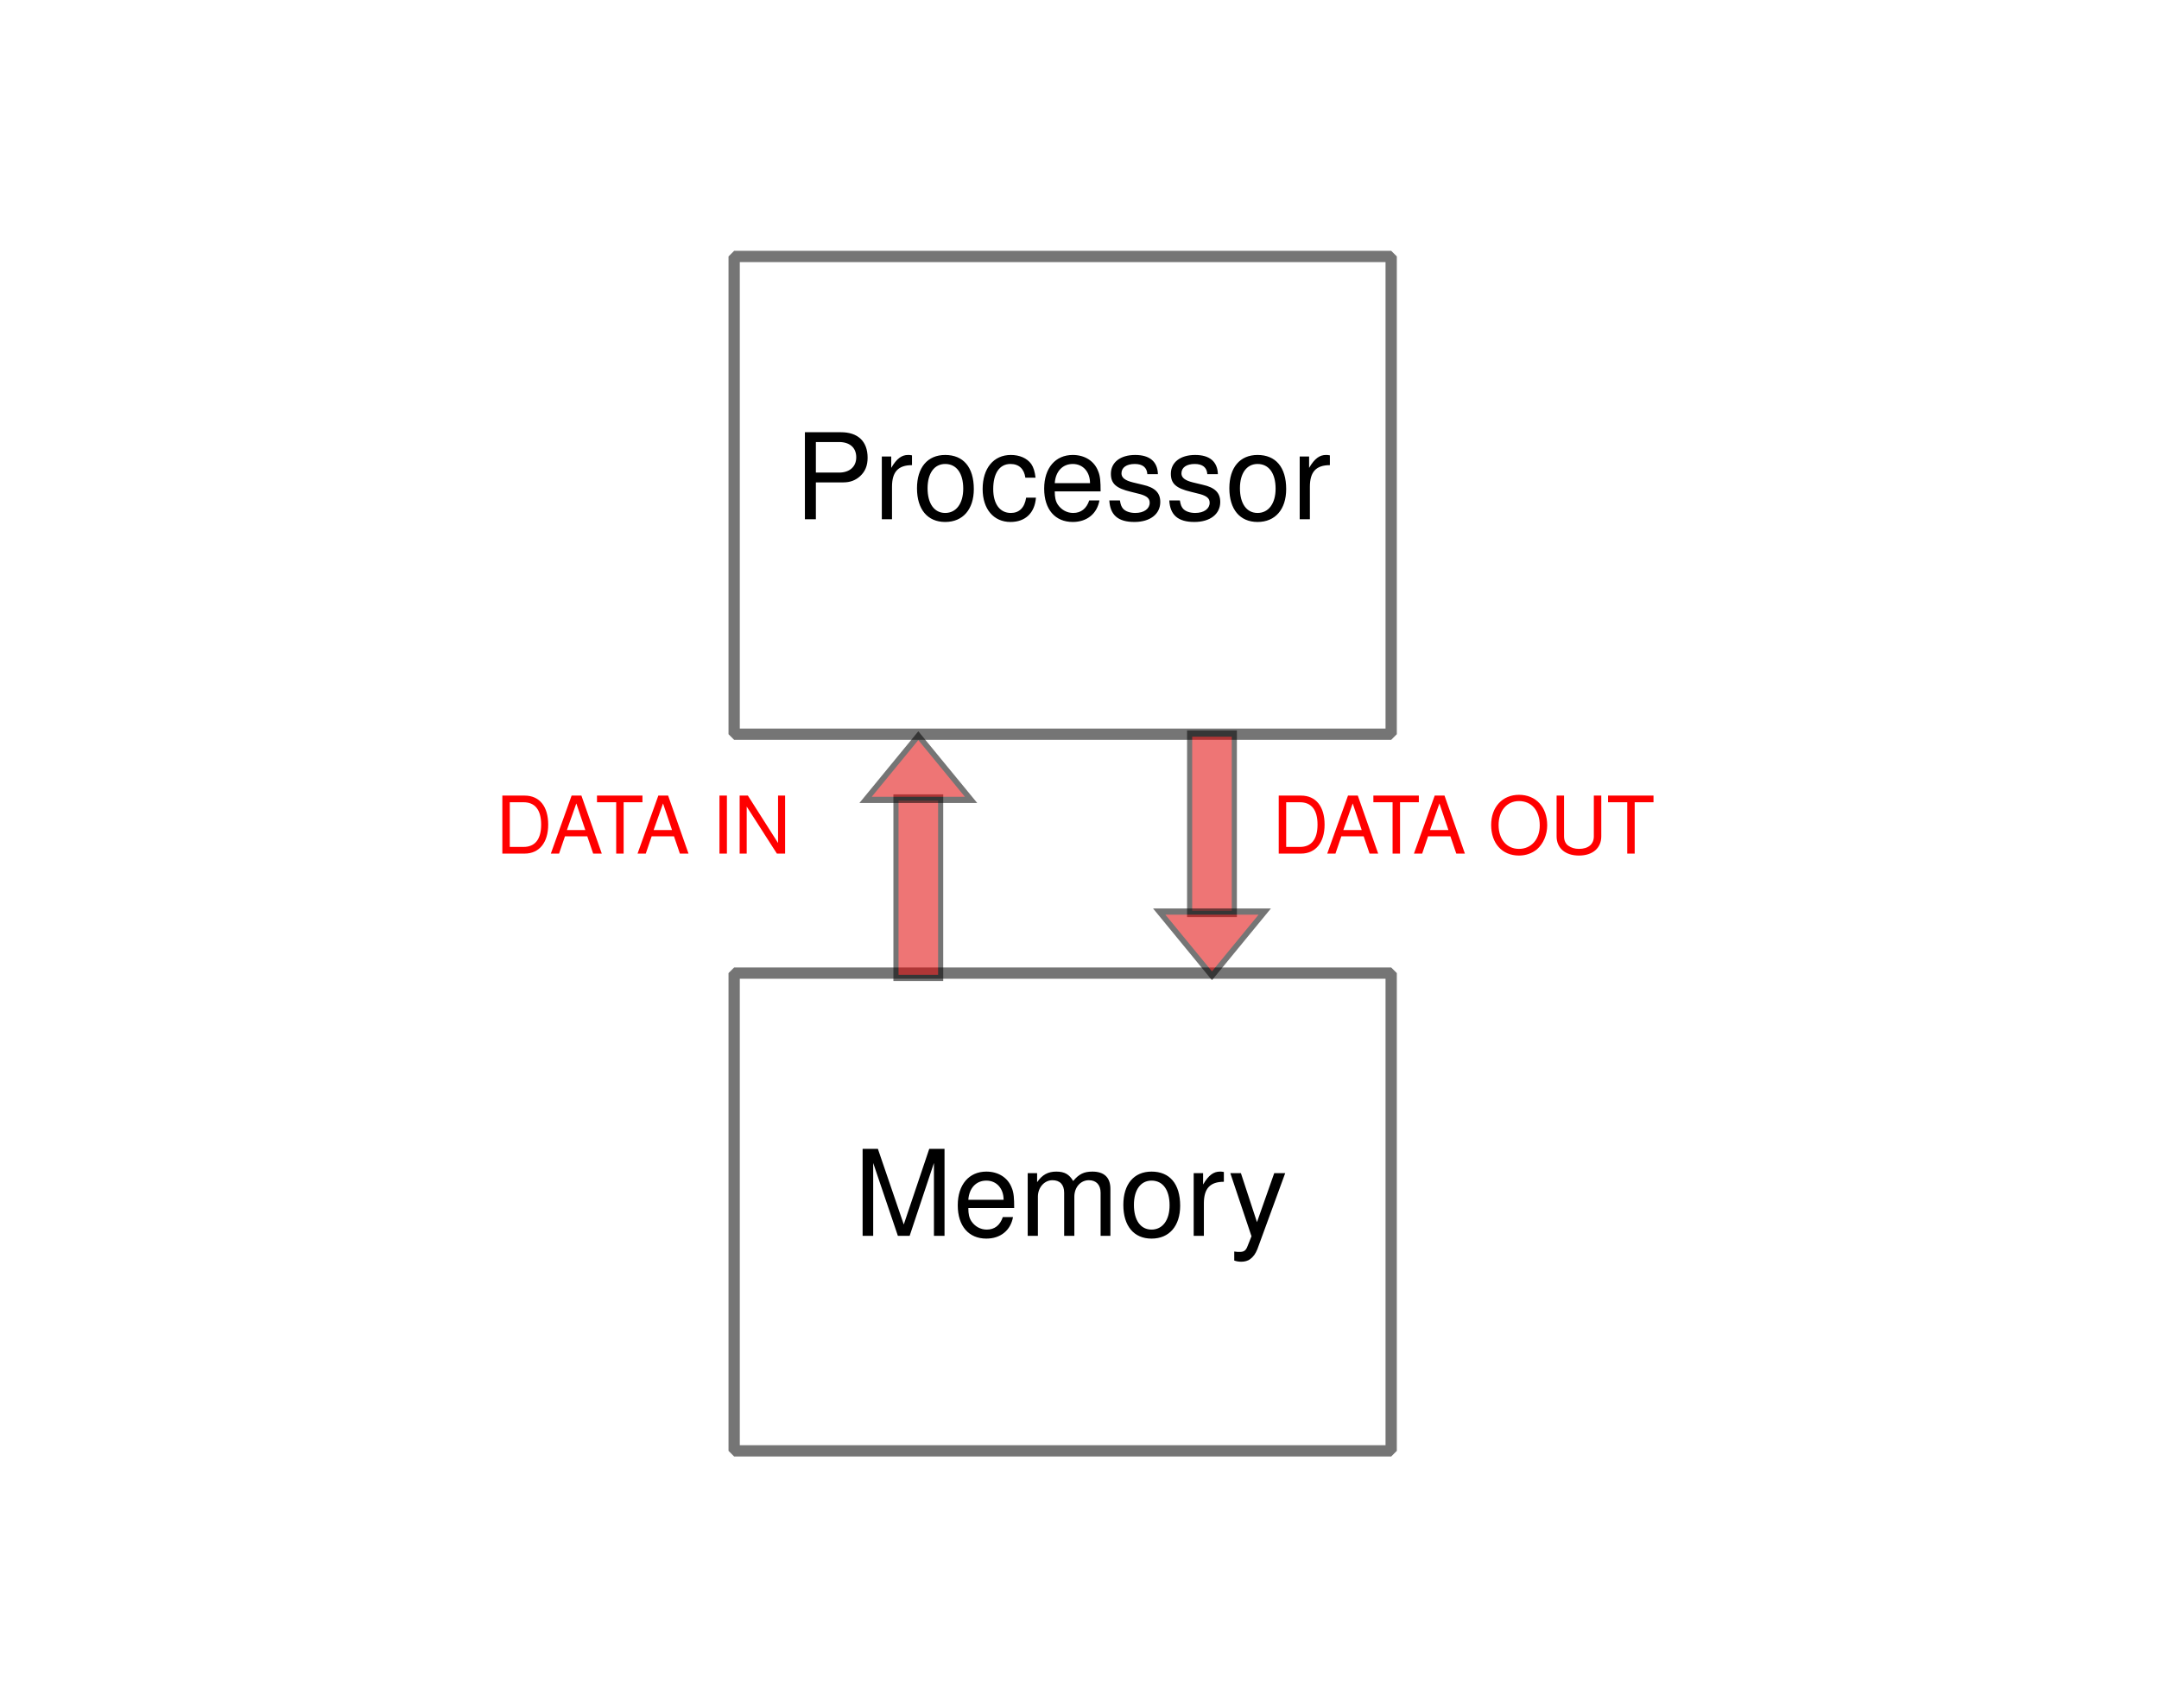
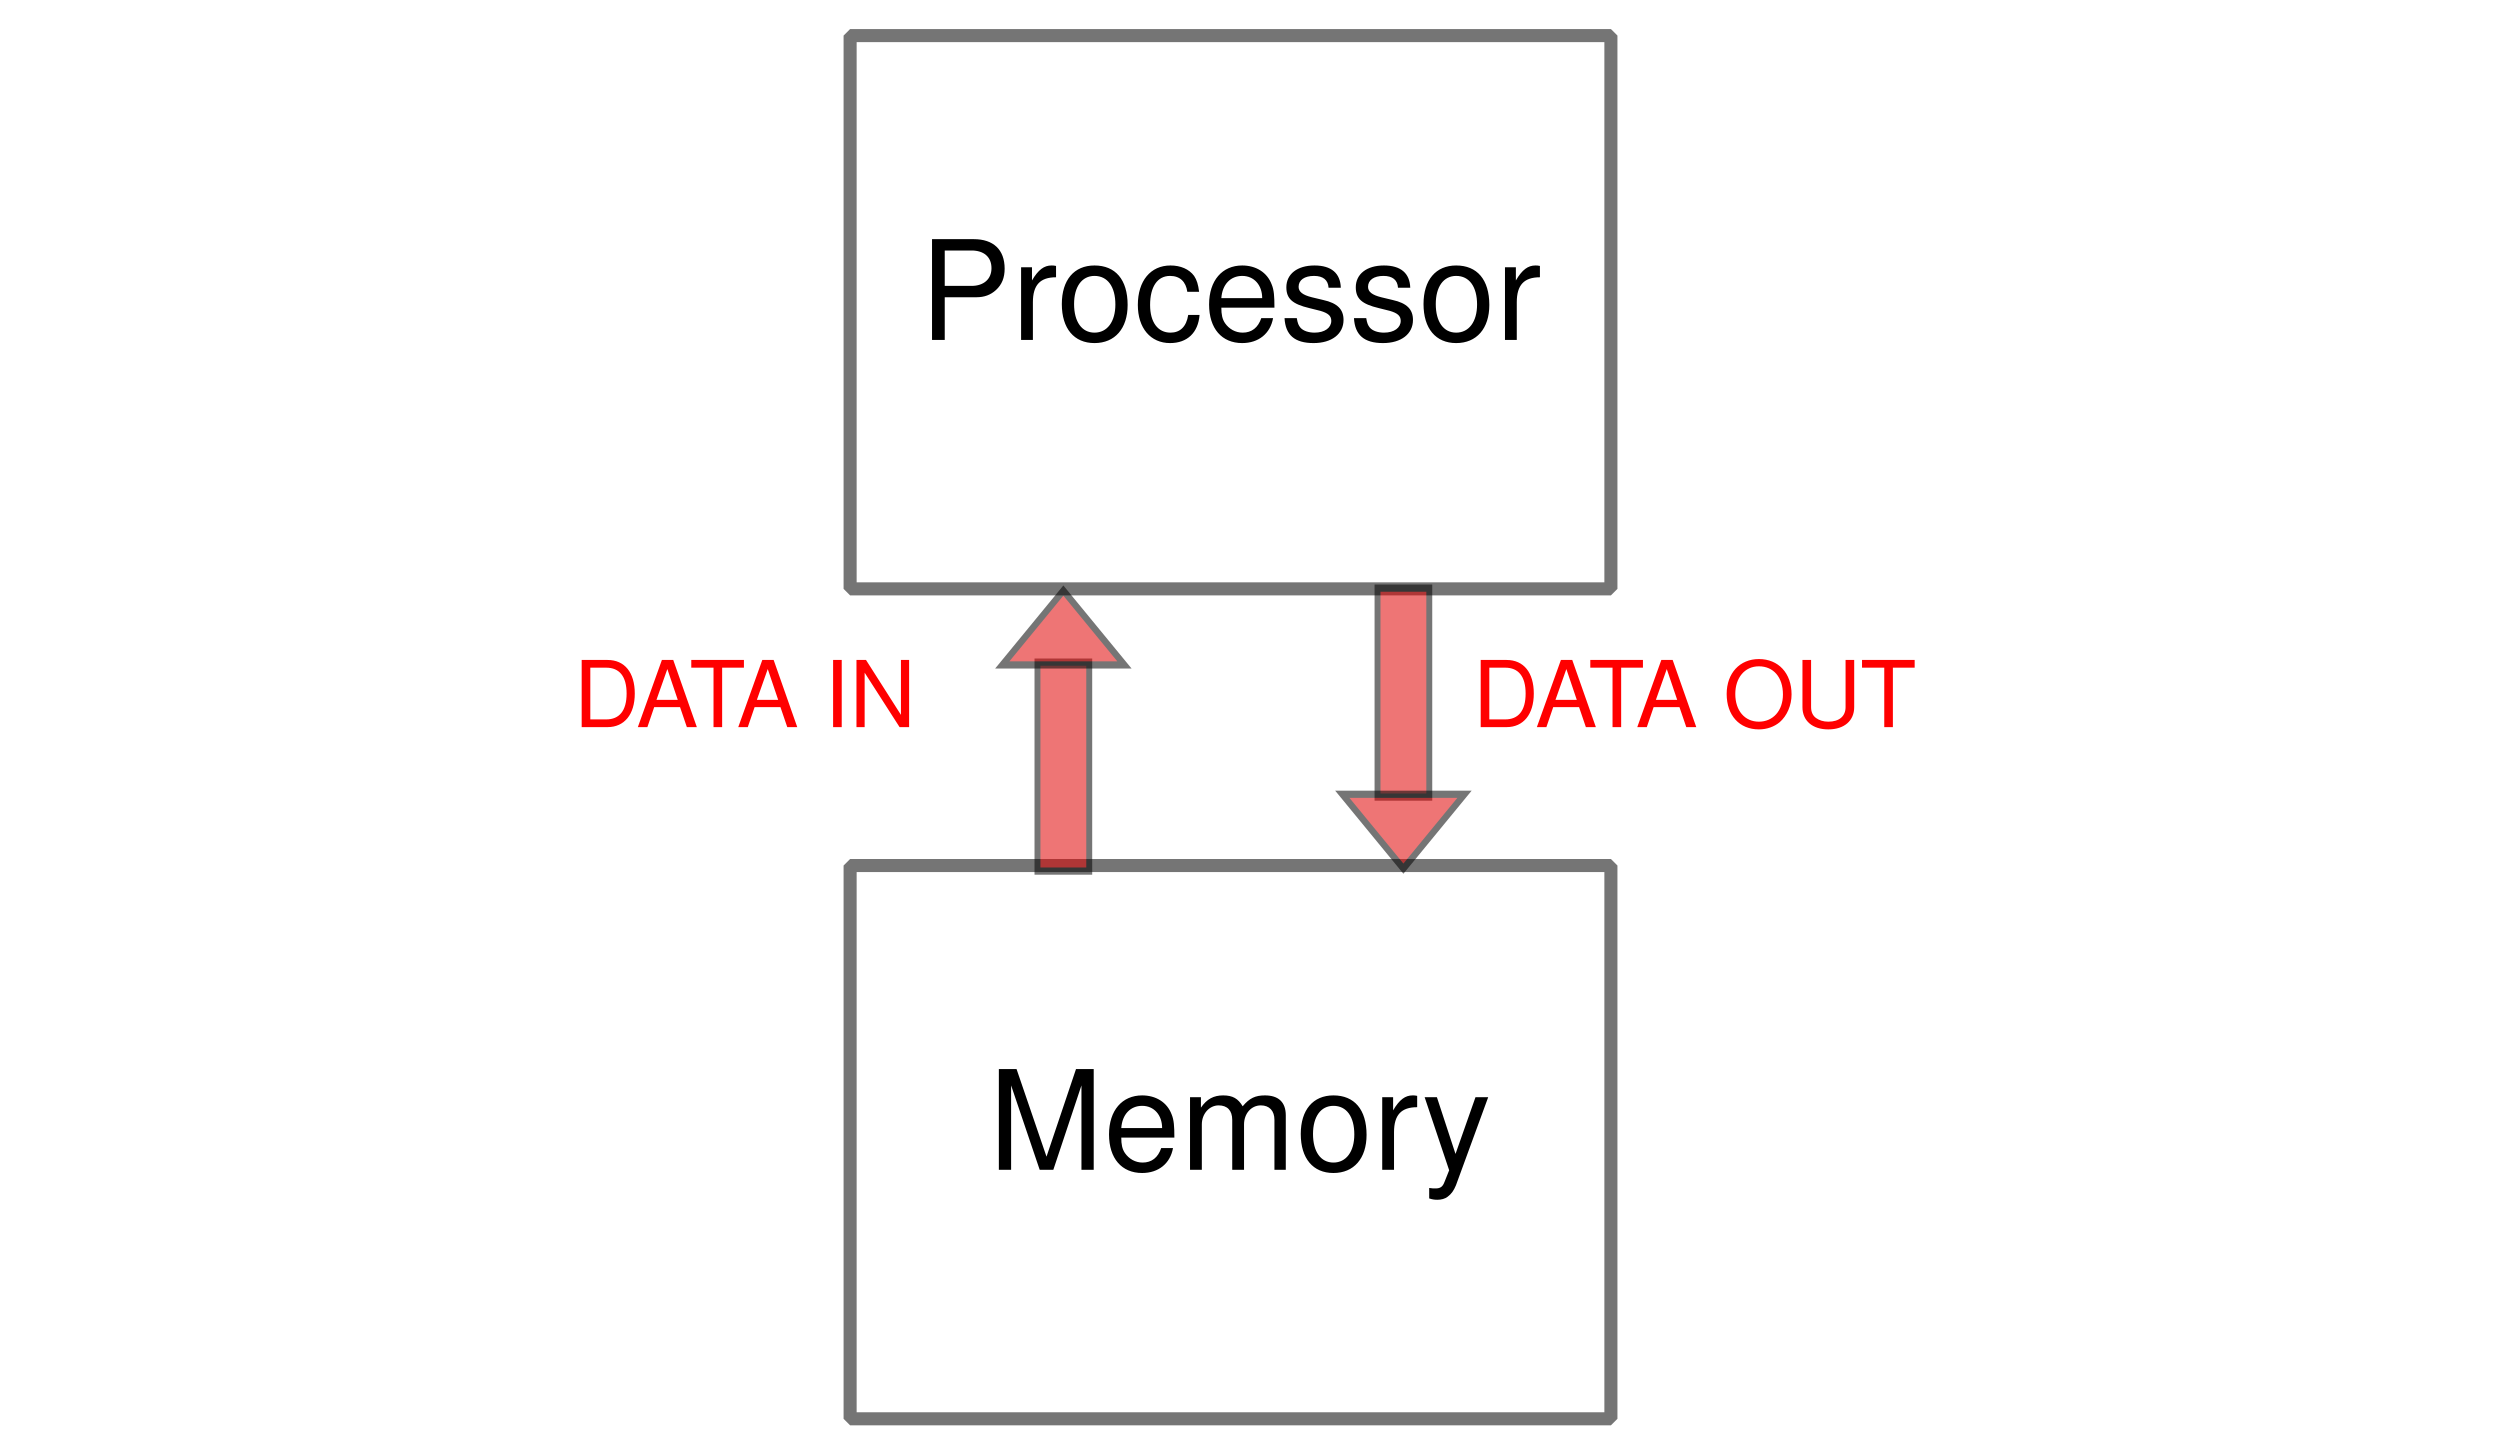
- <svg xmlns="http://www.w3.org/2000/svg" width="86.075mm" height="68.075mm" viewBox="1 1 86.075 68.075" version="1.1" id="svg8">
+ <svg xmlns="http://www.w3.org/2000/svg" width="86.075mm" height="50.075mm" viewBox="1 1 86.075 50.075" version="1.1" id="svg8">
  <defs id="defs2">
    <marker orient="auto" refY="0" refX="0" id="Arrow1Lend" style="overflow:visible">
      <path id="path893" d="M 0,0 5,-5 -12.5,0 5,5 Z" style="fill:#000000;fill-opacity:1;fill-rule:evenodd;stroke:#000000;stroke-width:1pt;stroke-opacity:1" transform="matrix(-0.8,0,0,-0.8,-10,0)" />
    </marker>
  </defs>
-   <g id="layer1" transform="translate(-50.05855,-45.00416)">
+   <g id="layer1" transform="translate(-50.05855,-54.00416)">
    <rect style="opacity:0.541;fill:none;fill-opacity:0.078;stroke:#000000;stroke-width:0.45;stroke-linecap:round;stroke-linejoin:bevel;stroke-miterlimit:4;stroke-dasharray:none;stroke-dashoffset:0;stroke-opacity:1;paint-order:normal" id="rect817" width="26.194" height="19.05" x="80.328" y="56.229" />
    <rect style="opacity:0.541;fill:none;fill-opacity:0.078;stroke:#000000;stroke-width:0.45;stroke-linecap:round;stroke-linejoin:bevel;stroke-miterlimit:4;stroke-dasharray:none;stroke-dashoffset:0;stroke-opacity:1;paint-order:normal" id="rect817-0" width="26.194" height="19.05" x="80.328" y="84.804" />
    <text xml:space="preserve" style="font-style:normal;font-variant:normal;font-weight:normal;font-stretch:normal;font-size:4.762px;line-height:1.25;font-family:Helvetica;-inkscape-font-specification:'Helvetica, Normal';font-variant-ligatures:normal;font-variant-caps:normal;font-variant-numeric:normal;font-feature-settings:normal;text-align:start;letter-spacing:0px;word-spacing:0px;writing-mode:lr-tb;text-anchor:start;fill:#000000;fill-opacity:1;stroke:none;stroke-width:0.119" x="82.709" y="66.707" id="text838">
      <tspan id="tspan840" x="82.709" y="66.707" style="stroke-width:0.119">Processor</tspan>
    </text>
    <text xml:space="preserve" style="font-style:normal;font-variant:normal;font-weight:normal;font-stretch:normal;font-size:3.175px;line-height:1.25;font-family:Helvetica;-inkscape-font-specification:'Helvetica, Normal';font-variant-ligatures:normal;font-variant-caps:normal;font-variant-numeric:normal;font-feature-settings:normal;text-align:start;letter-spacing:0px;word-spacing:0px;writing-mode:lr-tb;text-anchor:start;fill:#ff0000;fill-opacity:1;stroke:none;stroke-width:0.119" x="70.803" y="80.042" id="text844">
      <tspan id="tspan846" x="70.803" y="80.042" style="stroke-width:0.119">DATA IN</tspan>
    </text>
    <text xml:space="preserve" style="font-style:normal;font-variant:normal;font-weight:normal;font-stretch:normal;font-size:3.175px;line-height:1.25;font-family:Helvetica;-inkscape-font-specification:'Helvetica, Normal';font-variant-ligatures:normal;font-variant-caps:normal;font-variant-numeric:normal;font-feature-settings:normal;text-align:start;letter-spacing:0px;word-spacing:0px;writing-mode:lr-tb;text-anchor:start;fill:#ff0000;fill-opacity:1;stroke:none;stroke-width:0.119" x="101.759" y="80.042" id="text844-2">
      <tspan id="tspan866" x="101.759" y="80.042" style="stroke-width:0.119">DATA OUT</tspan>
    </text>
    <text xml:space="preserve" style="font-style:normal;font-variant:normal;font-weight:normal;font-stretch:normal;font-size:4.762px;line-height:1.25;font-family:Helvetica;-inkscape-font-specification:'Helvetica, Normal';font-variant-ligatures:normal;font-variant-caps:normal;font-variant-numeric:normal;font-feature-settings:normal;text-align:start;letter-spacing:0px;word-spacing:0px;writing-mode:lr-tb;text-anchor:start;fill:#000000;fill-opacity:1;stroke:none;stroke-width:0.119" x="85.09" y="95.282" id="text838-5">
      <tspan id="tspan886" x="85.09" y="95.282" style="stroke-width:0.119">Memory</tspan>
    </text>
    <g id="g1357-5" transform="matrix(0.1873983,0,0,0.2281515,84.69515,57.07584)" style="fill:#e00000;fill-opacity:1;stroke:#000000;stroke-width:1.088;stroke-miterlimit:4;stroke-dasharray:none;stroke-opacity:1">
      <rect y="90.84" x="11.12" height="31.535" width="9.509" id="rect1309-9" style="opacity:0.541;fill:#e00000;fill-opacity:1;stroke:#000000;stroke-width:1.088;stroke-linecap:square;stroke-linejoin:miter;stroke-miterlimit:4;stroke-dasharray:none;stroke-dashoffset:0;stroke-opacity:1;paint-order:normal" />
      <path id="rect1352-6" d="m 15.875,80.042 11.225,11.225 -11.225,2e-6 -11.225,-2e-6 z" style="opacity:0.541;fill:#e00000;fill-opacity:1;stroke:#000000;stroke-width:1.088;stroke-linecap:square;stroke-linejoin:miter;stroke-miterlimit:4;stroke-dasharray:none;stroke-dashoffset:0;stroke-opacity:1;paint-order:normal" />
    </g>
    <g id="g1357-5-6" transform="matrix(-0.1873983,0,0,-0.2281515,102.3527,103.1737)" style="fill:#e00000;fill-opacity:1;stroke:#000000;stroke-width:1.088;stroke-miterlimit:4;stroke-dasharray:none;stroke-opacity:1">
      <rect y="90.84" x="11.12" height="31.535" width="9.509" id="rect1309-9-8" style="opacity:0.541;fill:#e00000;fill-opacity:1;stroke:#000000;stroke-width:1.088;stroke-linecap:square;stroke-linejoin:miter;stroke-miterlimit:4;stroke-dasharray:none;stroke-dashoffset:0;stroke-opacity:1;paint-order:normal" />
      <path id="rect1352-6-5" d="m 15.875,80.042 11.225,11.225 -11.225,2e-6 -11.225,-2e-6 z" style="opacity:0.541;fill:#e00000;fill-opacity:1;stroke:#000000;stroke-width:1.088;stroke-linecap:square;stroke-linejoin:miter;stroke-miterlimit:4;stroke-dasharray:none;stroke-dashoffset:0;stroke-opacity:1;paint-order:normal" />
    </g>
  </g>
</svg>
